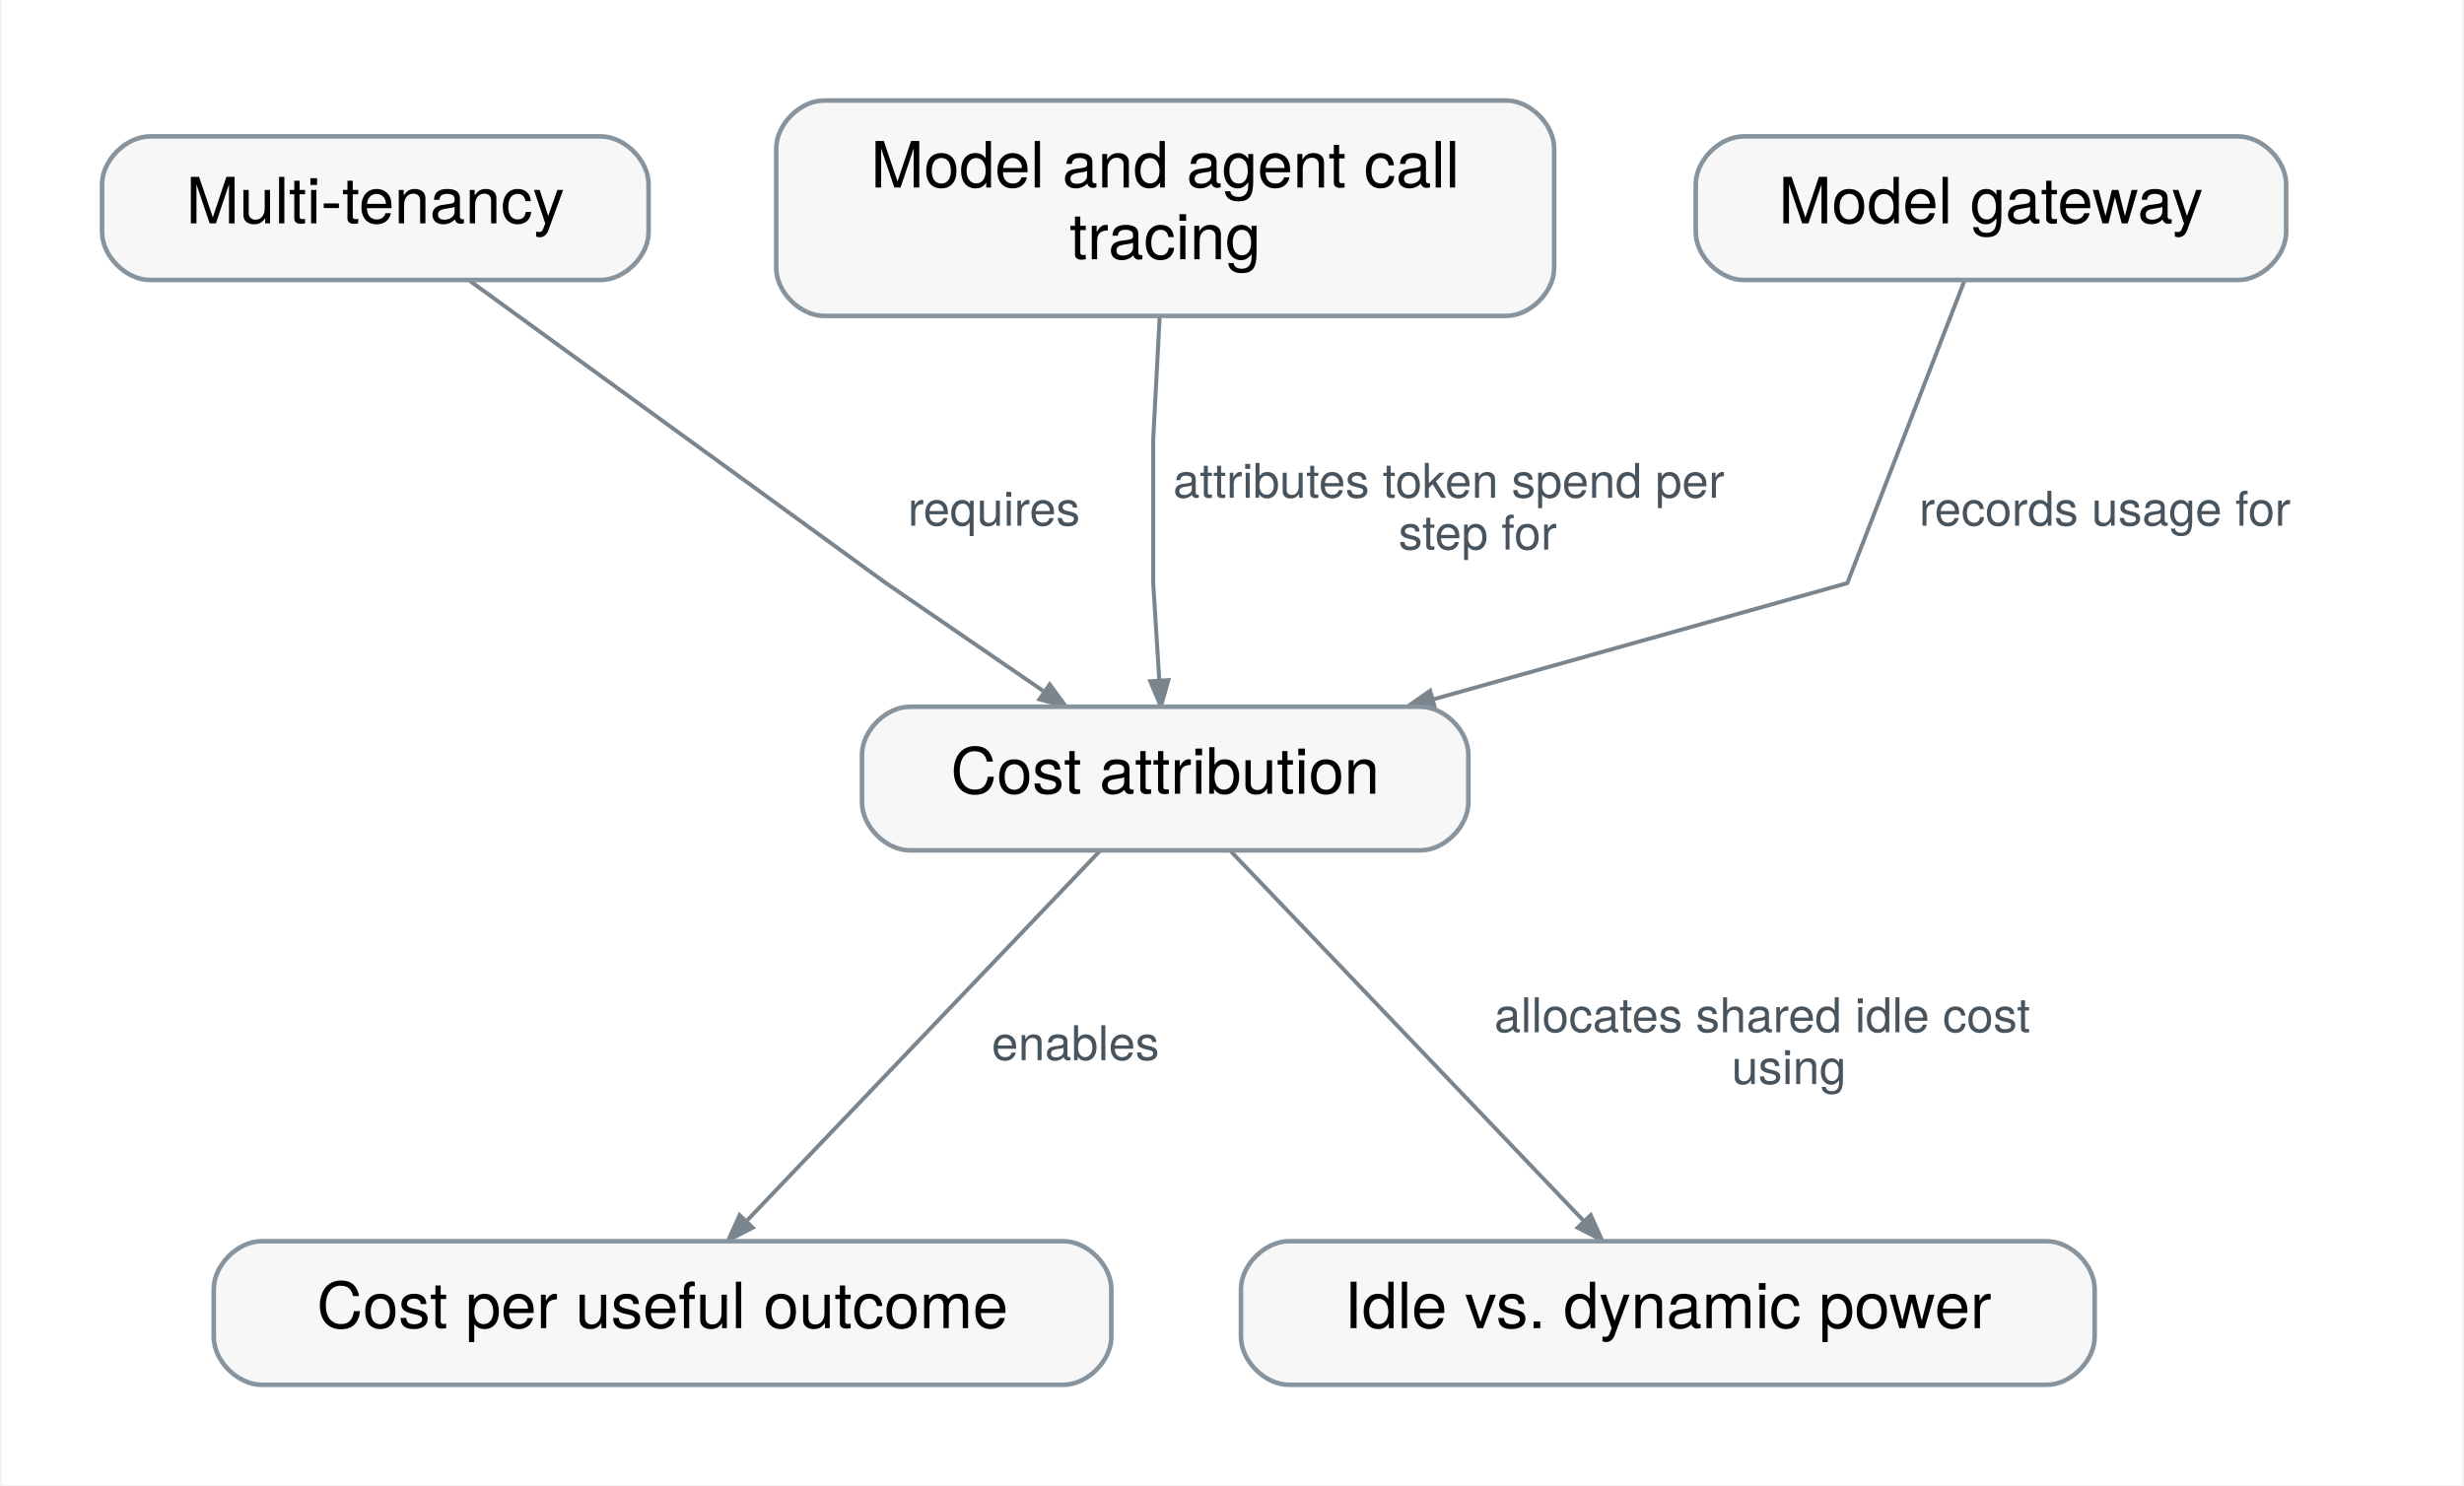
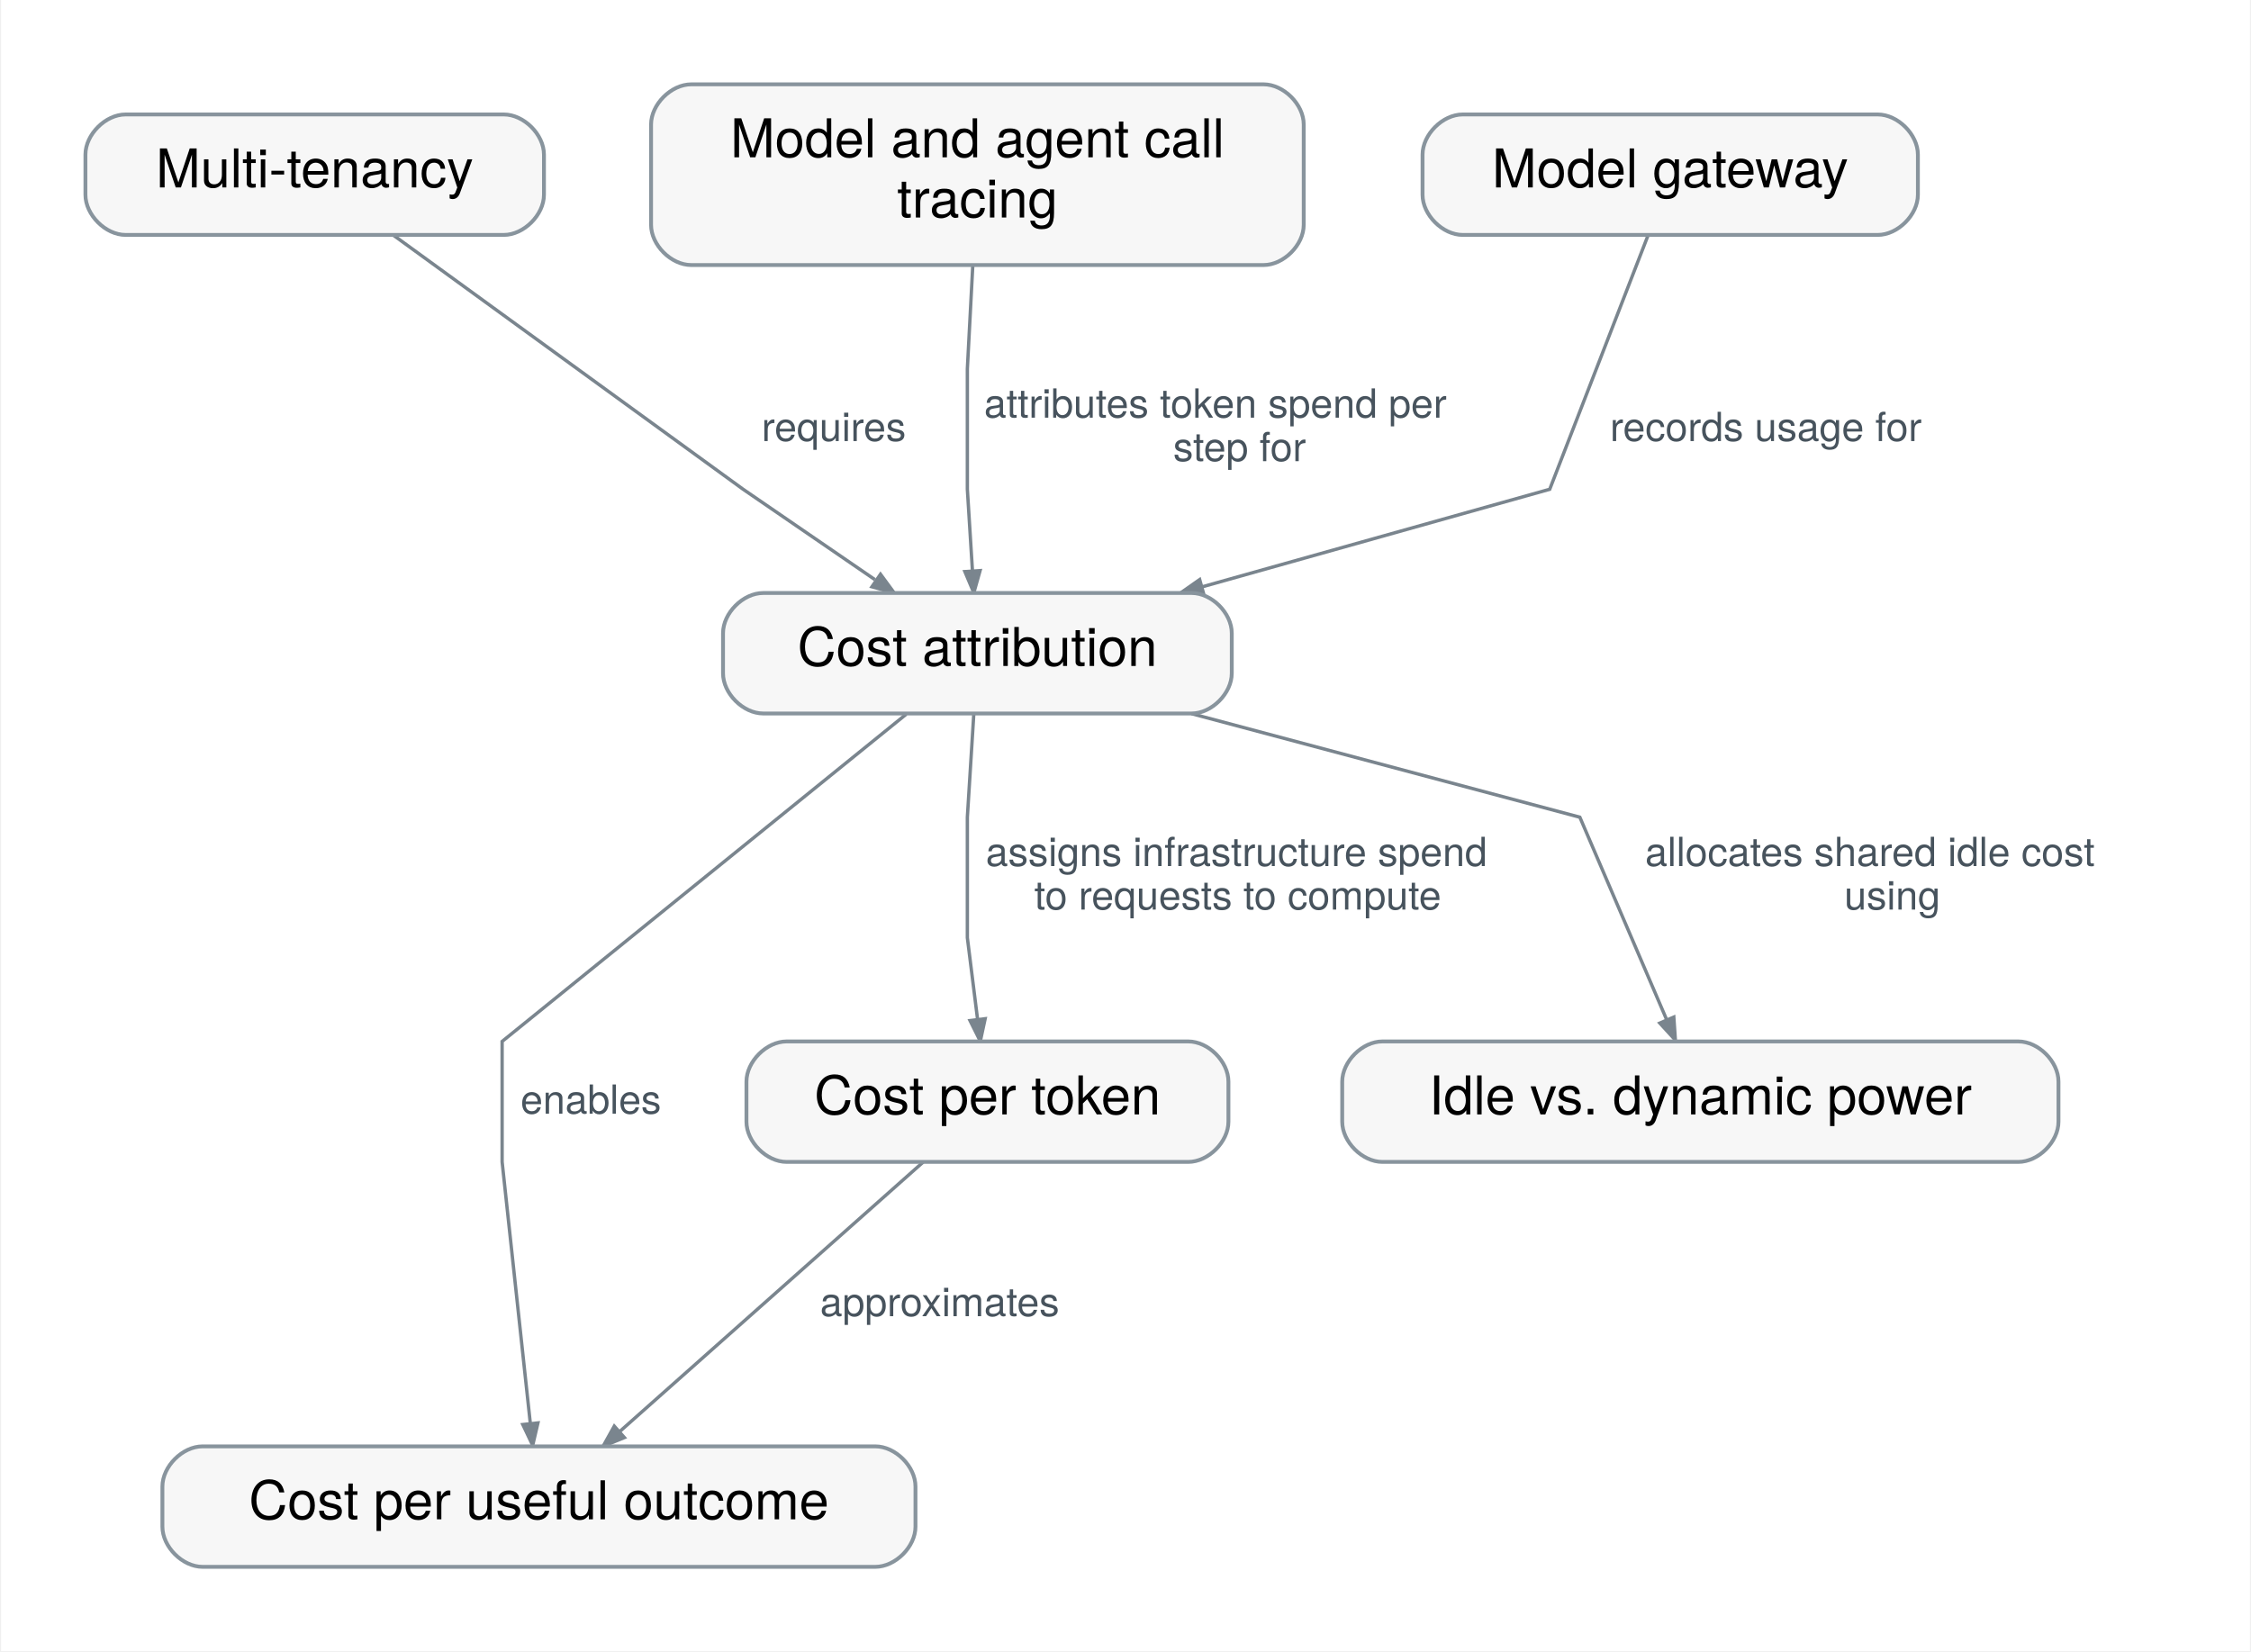
- <svg xmlns="http://www.w3.org/2000/svg" xmlns:xlink="http://www.w3.org/1999/xlink" width="617pt" height="372pt" viewBox="0.00 0.00 616.90 372.40" font-family="Helvetica Neue, Helvetica, Arial, sans-serif" role="group" aria-label="How does Cost attribution connect?">
-   <g id="graph0" class="graph" transform="scale(1 1) rotate(0) translate(25.2 347.2)">
-     <polygon fill="white" stroke="transparent" points="-25.2,25.2 -25.2,-347.2 591.7,-347.2 591.7,25.2 -25.2,25.2" />
+ <svg xmlns="http://www.w3.org/2000/svg" xmlns:xlink="http://www.w3.org/1999/xlink" width="672pt" height="493pt" viewBox="0.00 0.00 671.90 493.40" font-family="Helvetica Neue, Helvetica, Arial, sans-serif" role="group" aria-label="How does Cost attribution connect?">
+   <g id="graph0" class="graph" transform="scale(1 1) rotate(0) translate(25.2 468.2)">
+     <polygon fill="white" stroke="transparent" points="-25.2,25.2 -25.2,-468.2 646.7,-468.2 646.7,25.2 -25.2,25.2" />
    <g id="relation-rel.cost-attribution.unit-cost" class="edge">
-       <path fill="none" stroke="#7a858e" d="M250.03,-133.74C227.39,-110.03 186.64,-67.34 161.74,-41.25" />
-       <polygon fill="#7a858e" stroke="#7a858e" points="163.11,-39.39 156.98,-36.26 159.82,-42.53 163.11,-39.39" />
-       <text text-anchor="start" x="223" y="-81.4" font-family="Helvetica Neue" font-size="12.00" fill="#47535d" paint-order="stroke" stroke="white" stroke-width="4" stroke-linejoin="round">enables</text>
+       <path fill="none" stroke="#7a858e" d="M245.24,-254.78C205.63,-222.7 124.5,-157 124.5,-157 124.5,-157 124.5,-121 124.5,-121 124.5,-121 129.68,-72.95 132.93,-42.81" />
+       <polygon fill="#7a858e" stroke="#7a858e" points="135.2,-43.01 133.63,-36.3 130.68,-42.52 135.2,-43.01" />
+       <text text-anchor="start" x="130" y="-135.4" font-family="Helvetica Neue" font-size="12.00" fill="#47535d" paint-order="stroke" stroke="white" stroke-width="4" stroke-linejoin="round">enables</text>
+     </g>
+     <g id="relation-rel.cost-attribution.cost-per-token" class="edge">
+       <path fill="none" stroke="#7a858e" d="M265.43,-254.94C264.57,-241.15 263.5,-224 263.5,-224 263.5,-224 263.5,-188 263.5,-188 263.5,-188 265.03,-175.79 266.54,-163.69" />
+       <polygon fill="#7a858e" stroke="#7a858e" points="268.82,-163.79 267.37,-157.06 264.3,-163.23 268.82,-163.79" />
+       <text text-anchor="start" x="269" y="-209.4" font-family="Helvetica Neue" font-size="12.00" fill="#47535d" paint-order="stroke" stroke="white" stroke-width="4" stroke-linejoin="round">assigns infrastructure spend</text>
+       <text text-anchor="start" x="283.5" y="-196.4" font-family="Helvetica Neue" font-size="12.00" fill="#47535d" paint-order="stroke" stroke="white" stroke-width="4" stroke-linejoin="round">to requests to compute</text>
    </g>
    <g id="relation-rel.cost-attribution.idle-dynamic-power" class="edge">
-       <path fill="none" stroke="#7a858e" d="M282.97,-133.74C305.61,-110.03 346.36,-67.34 371.26,-41.25" />
-       <polygon fill="#7a858e" stroke="#7a858e" points="373.18,-42.53 376.02,-36.26 369.89,-39.39 373.18,-42.53" />
-       <text text-anchor="start" x="349" y="-88.4" font-family="Helvetica Neue" font-size="12.00" fill="#47535d" paint-order="stroke" stroke="white" stroke-width="4" stroke-linejoin="round">allocates shared idle cost</text>
-       <text text-anchor="start" x="408.5" y="-75.4" font-family="Helvetica Neue" font-size="12.00" fill="#47535d" paint-order="stroke" stroke="white" stroke-width="4" stroke-linejoin="round">using</text>
+       <path fill="none" stroke="#7a858e" d="M330.47,-254.94C382.21,-241.15 446.5,-224 446.5,-224 446.5,-224 461.79,-188.31 472.45,-163.46" />
+       <polygon fill="#7a858e" stroke="#7a858e" points="474.57,-164.28 475.04,-157.4 470.39,-162.48 474.57,-164.28" />
+       <text text-anchor="start" x="466" y="-209.4" font-family="Helvetica Neue" font-size="12.00" fill="#47535d" paint-order="stroke" stroke="white" stroke-width="4" stroke-linejoin="round">allocates shared idle cost</text>
+       <text text-anchor="start" x="525.5" y="-196.4" font-family="Helvetica Neue" font-size="12.00" fill="#47535d" paint-order="stroke" stroke="white" stroke-width="4" stroke-linejoin="round">using</text>
    </g>
    <g id="relation-rel.multi-tenancy.cost-attribution" class="edge">
-       <path fill="none" stroke="#7a858e" d="M91.98,-276.94C128.93,-250.09 196.5,-201 196.5,-201 196.5,-201 217.04,-186.92 235.86,-174.01" />
-       <polygon fill="#7a858e" stroke="#7a858e" points="237.55,-175.61 241.62,-170.06 234.98,-171.86 237.55,-175.61" />
-       <text text-anchor="start" x="202" y="-215.4" font-family="Helvetica Neue" font-size="12.00" fill="#47535d" paint-order="stroke" stroke="white" stroke-width="4" stroke-linejoin="round">requires</text>
+       <path fill="none" stroke="#7a858e" d="M91.98,-397.94C128.93,-371.09 196.5,-322 196.5,-322 196.5,-322 217.04,-307.92 235.86,-295.01" />
+       <polygon fill="#7a858e" stroke="#7a858e" points="237.55,-296.61 241.62,-291.06 234.98,-292.86 237.55,-296.61" />
+       <text text-anchor="start" x="202" y="-336.4" font-family="Helvetica Neue" font-size="12.00" fill="#47535d" paint-order="stroke" stroke="white" stroke-width="4" stroke-linejoin="round">requires</text>
+     </g>
+     <g id="relation-rel.cost-per-token.unit-cost" class="edge">
+       <path fill="none" stroke="#7a858e" d="M250.3,-120.95C226.42,-99.74 185.63,-63.52 159.65,-40.45" />
+       <polygon fill="#7a858e" stroke="#7a858e" points="161.03,-38.63 154.66,-36.02 158.01,-42.04 161.03,-38.63" />
+       <text text-anchor="start" x="219.5" y="-74.9" font-family="Helvetica Neue" font-size="12.00" fill="#47535d" paint-order="stroke" stroke="white" stroke-width="4" stroke-linejoin="round">approximates</text>
    </g>
    <g id="relation-rel.llm-call-tracing.cost-attribution" class="edge">
-       <path fill="none" stroke="#7a858e" d="M265.12,-267.84C264.33,-252.85 263.5,-237 263.5,-237 263.5,-237 263.5,-201 263.5,-201 263.5,-201 264.26,-188.79 265.02,-176.69" />
-       <polygon fill="#7a858e" stroke="#7a858e" points="267.3,-176.69 265.43,-170.06 262.76,-176.4 267.3,-176.69" />
-       <text text-anchor="start" x="268.5" y="-222.4" font-family="Helvetica Neue" font-size="12.00" fill="#47535d" paint-order="stroke" stroke="white" stroke-width="4" stroke-linejoin="round">attributes token spend per</text>
-       <text text-anchor="start" x="325" y="-209.4" font-family="Helvetica Neue" font-size="12.00" fill="#47535d" paint-order="stroke" stroke="white" stroke-width="4" stroke-linejoin="round">step for</text>
+       <path fill="none" stroke="#7a858e" d="M265.12,-388.84C264.33,-373.85 263.5,-358 263.5,-358 263.5,-358 263.5,-322 263.5,-322 263.5,-322 264.26,-309.79 265.02,-297.69" />
+       <polygon fill="#7a858e" stroke="#7a858e" points="267.3,-297.69 265.43,-291.06 262.76,-297.4 267.3,-297.69" />
+       <text text-anchor="start" x="268.5" y="-343.4" font-family="Helvetica Neue" font-size="12.00" fill="#47535d" paint-order="stroke" stroke="white" stroke-width="4" stroke-linejoin="round">attributes token spend per</text>
+       <text text-anchor="start" x="325" y="-330.4" font-family="Helvetica Neue" font-size="12.00" fill="#47535d" paint-order="stroke" stroke="white" stroke-width="4" stroke-linejoin="round">step for</text>
    </g>
    <g id="relation-rel.model-gateway.cost-attribution" class="edge">
-       <path fill="none" stroke="#7a858e" d="M466.9,-276.94C456.5,-250.09 437.5,-201 437.5,-201 437.5,-201 381.56,-185.3 333.67,-171.85" />
-       <polygon fill="#7a858e" stroke="#7a858e" points="334.14,-169.62 327.27,-170.06 332.91,-174.01 334.14,-169.62" />
-       <text text-anchor="start" x="455.5" y="-215.4" font-family="Helvetica Neue" font-size="12.00" fill="#47535d" paint-order="stroke" stroke="white" stroke-width="4" stroke-linejoin="round">records usage for</text>
+       <path fill="none" stroke="#7a858e" d="M466.9,-397.94C456.5,-371.09 437.5,-322 437.5,-322 437.5,-322 381.56,-306.3 333.67,-292.85" />
+       <polygon fill="#7a858e" stroke="#7a858e" points="334.14,-290.62 327.27,-291.06 332.91,-295.01 334.14,-290.62" />
+       <text text-anchor="start" x="455.5" y="-336.4" font-family="Helvetica Neue" font-size="12.00" fill="#47535d" paint-order="stroke" stroke="white" stroke-width="4" stroke-linejoin="round">records usage for</text>
    </g>
    <g id="concept-mlsys.cost-attribution" class="node">
      <g id="a_concept-mlsys.cost-attribution">
        <a xlink:title="Allocating shared infrastructure spend to teams, models, or workloads so that owners see and act on their costs.">
-           <path fill="#f7f7f7" stroke="#88949d" stroke-width="1.15" d="M330.5,-170C330.5,-170 202.5,-170 202.5,-170 196.5,-170 190.5,-164 190.5,-158 190.5,-158 190.5,-146 190.5,-146 190.5,-140 196.5,-134 202.5,-134 202.5,-134 330.5,-134 330.5,-134 336.5,-134 342.5,-140 342.5,-146 342.5,-146 342.5,-158 342.5,-158 342.5,-164 336.5,-170 330.5,-170" />
-           <text text-anchor="middle" x="266.5" y="-148.2" font-family="Helvetica Neue" font-size="16.00">Cost attribution</text>
+           <path fill="#f7f7f7" stroke="#88949d" stroke-width="1.15" d="M330.5,-291C330.5,-291 202.5,-291 202.5,-291 196.5,-291 190.5,-285 190.5,-279 190.5,-279 190.5,-267 190.5,-267 190.5,-261 196.5,-255 202.5,-255 202.5,-255 330.5,-255 330.5,-255 336.5,-255 342.5,-261 342.5,-267 342.5,-267 342.5,-279 342.5,-279 342.5,-285 336.5,-291 330.5,-291" />
+           <text text-anchor="middle" x="266.5" y="-269.2" font-family="Helvetica Neue" font-size="16.00">Cost attribution</text>
        </a>
      </g>
    </g>
    <g id="concept-mlsys.unit-cost" class="node">
      <g id="a_concept-mlsys.unit-cost">
        <a xlink:title="Total relevant expenditure divided by outcomes meeting a specified acceptance criterion.">
-           <path fill="#f7f7f7" stroke="#88949d" stroke-width="1.15" d="M241,-36C241,-36 40,-36 40,-36 34,-36 28,-30 28,-24 28,-24 28,-12 28,-12 28,-6 34,0 40,0 40,0 241,0 241,0 247,0 253,-6 253,-12 253,-12 253,-24 253,-24 253,-30 247,-36 241,-36" />
-           <text text-anchor="middle" x="140.5" y="-14.2" font-family="Helvetica Neue" font-size="16.00">Cost per useful outcome</text>
+           <path fill="#f7f7f7" stroke="#88949d" stroke-width="1.15" d="M236,-36C236,-36 35,-36 35,-36 29,-36 23,-30 23,-24 23,-24 23,-12 23,-12 23,-6 29,0 35,0 35,0 236,0 236,0 242,0 248,-6 248,-12 248,-12 248,-24 248,-24 248,-30 242,-36 236,-36" />
+           <text text-anchor="middle" x="135.5" y="-14.2" font-family="Helvetica Neue" font-size="16.00">Cost per useful outcome</text>
        </a>
      </g>
    </g>
    <g id="concept-mlsys.multi-tenancy" class="node">
      <g id="a_concept-mlsys.multi-tenancy">
        <a xlink:title="Sharing infrastructure among teams, jobs, or customers under policies for allocation, isolation, priority, and accounting.">
-           <path fill="#f7f7f7" stroke="#88949d" stroke-width="1.15" d="M125,-313C125,-313 12,-313 12,-313 6,-313 0,-307 0,-301 0,-301 0,-289 0,-289 0,-283 6,-277 12,-277 12,-277 125,-277 125,-277 131,-277 137,-283 137,-289 137,-289 137,-301 137,-301 137,-307 131,-313 125,-313" />
-           <text text-anchor="middle" x="68.5" y="-291.2" font-family="Helvetica Neue" font-size="16.00">Multi-tenancy</text>
+           <path fill="#f7f7f7" stroke="#88949d" stroke-width="1.15" d="M125,-434C125,-434 12,-434 12,-434 6,-434 0,-428 0,-422 0,-422 0,-410 0,-410 0,-404 6,-398 12,-398 12,-398 125,-398 125,-398 131,-398 137,-404 137,-410 137,-410 137,-422 137,-422 137,-428 131,-434 125,-434" />
+           <text text-anchor="middle" x="68.5" y="-412.2" font-family="Helvetica Neue" font-size="16.00">Multi-tenancy</text>
+         </a>
+       </g>
+     </g>
+     <g id="concept-mlsys.cost-per-token" class="node">
+       <g id="a_concept-mlsys.cost-per-token">
+         <a xlink:title="Serving or API expenditure divided by tokens processed or generated, often priced separately for input and output tokens.">
+           <path fill="#f7f7f7" stroke="#88949d" stroke-width="1.15" d="M329.5,-157C329.5,-157 209.5,-157 209.5,-157 203.5,-157 197.5,-151 197.5,-145 197.5,-145 197.5,-133 197.5,-133 197.5,-127 203.5,-121 209.5,-121 209.5,-121 329.5,-121 329.5,-121 335.5,-121 341.5,-127 341.5,-133 341.5,-133 341.5,-145 341.5,-145 341.5,-151 335.5,-157 329.5,-157" />
+           <text text-anchor="middle" x="269.5" y="-135.2" font-family="Helvetica Neue" font-size="16.00">Cost per token</text>
        </a>
      </g>
    </g>
    <g id="concept-mlsys.llm-call-tracing" class="node">
      <g id="a_concept-mlsys.llm-call-tracing">
        <a xlink:title="Tracing model calls, retrievals, and tool invocations as spans annotated with prompts, token counts, latency, and cost, so quality and spend are attributable per step.">
-           <path fill="#f7f7f7" stroke="#88949d" stroke-width="1.15" d="M352,-322C352,-322 181,-322 181,-322 175,-322 169,-316 169,-310 169,-310 169,-280 169,-280 169,-274 175,-268 181,-268 181,-268 352,-268 352,-268 358,-268 364,-274 364,-280 364,-280 364,-310 364,-310 364,-316 358,-322 352,-322" />
-           <text text-anchor="middle" x="266.5" y="-300.2" font-family="Helvetica Neue" font-size="16.00">Model and agent call</text>
-           <text text-anchor="middle" x="266.5" y="-282.2" font-family="Helvetica Neue" font-size="16.00">tracing</text>
+           <path fill="#f7f7f7" stroke="#88949d" stroke-width="1.15" d="M352,-443C352,-443 181,-443 181,-443 175,-443 169,-437 169,-431 169,-431 169,-401 169,-401 169,-395 175,-389 181,-389 181,-389 352,-389 352,-389 358,-389 364,-395 364,-401 364,-401 364,-431 364,-431 364,-437 358,-443 352,-443" />
+           <text text-anchor="middle" x="266.5" y="-421.2" font-family="Helvetica Neue" font-size="16.00">Model and agent call</text>
+           <text text-anchor="middle" x="266.5" y="-403.2" font-family="Helvetica Neue" font-size="16.00">tracing</text>
        </a>
      </g>
    </g>
    <g id="concept-mlsys.idle-dynamic-power" class="node">
      <g id="a_concept-mlsys.idle-dynamic-power">
        <a xlink:title="Separating power drawn by provisioned but idle hardware from the incremental power of active work, which decides how shared energy is attributed to workloads.">
-           <path fill="#f7f7f7" stroke="#88949d" stroke-width="1.15" d="M487.5,-36C487.5,-36 297.5,-36 297.5,-36 291.5,-36 285.5,-30 285.5,-24 285.5,-24 285.5,-12 285.5,-12 285.5,-6 291.5,0 297.5,0 297.5,0 487.5,0 487.5,0 493.5,0 499.5,-6 499.5,-12 499.5,-12 499.5,-24 499.5,-24 499.5,-30 493.5,-36 487.5,-36" />
-           <text text-anchor="middle" x="392.5" y="-14.2" font-family="Helvetica Neue" font-size="16.00">Idle vs. dynamic power</text>
+           <path fill="#f7f7f7" stroke="#88949d" stroke-width="1.15" d="M577.5,-157C577.5,-157 387.5,-157 387.5,-157 381.5,-157 375.5,-151 375.5,-145 375.5,-145 375.5,-133 375.5,-133 375.5,-127 381.5,-121 387.5,-121 387.5,-121 577.5,-121 577.5,-121 583.5,-121 589.5,-127 589.5,-133 589.5,-133 589.5,-145 589.5,-145 589.5,-151 583.5,-157 577.5,-157" />
+           <text text-anchor="middle" x="482.5" y="-135.2" font-family="Helvetica Neue" font-size="16.00">Idle vs. dynamic power</text>
        </a>
      </g>
    </g>
    <g id="concept-mlsys.model-gateway" class="node">
      <g id="a_concept-mlsys.model-gateway">
        <a xlink:title="A proxy in front of one or more model providers that centralizes authentication, routing, rate limits, fallbacks, and usage logging for model calls.">
-           <path fill="#f7f7f7" stroke="#88949d" stroke-width="1.15" d="M535.5,-313C535.5,-313 411.5,-313 411.5,-313 405.5,-313 399.5,-307 399.5,-301 399.5,-301 399.5,-289 399.5,-289 399.5,-283 405.5,-277 411.5,-277 411.5,-277 535.5,-277 535.5,-277 541.5,-277 547.5,-283 547.5,-289 547.5,-289 547.5,-301 547.5,-301 547.5,-307 541.5,-313 535.5,-313" />
-           <text text-anchor="middle" x="473.5" y="-291.2" font-family="Helvetica Neue" font-size="16.00">Model gateway</text>
+           <path fill="#f7f7f7" stroke="#88949d" stroke-width="1.15" d="M535.5,-434C535.5,-434 411.5,-434 411.5,-434 405.5,-434 399.5,-428 399.5,-422 399.5,-422 399.5,-410 399.5,-410 399.5,-404 405.5,-398 411.5,-398 411.5,-398 535.5,-398 535.5,-398 541.5,-398 547.5,-404 547.5,-410 547.5,-410 547.5,-422 547.5,-422 547.5,-428 541.5,-434 535.5,-434" />
+           <text text-anchor="middle" x="473.5" y="-412.2" font-family="Helvetica Neue" font-size="16.00">Model gateway</text>
        </a>
      </g>
    </g>
  </g>
</svg>
